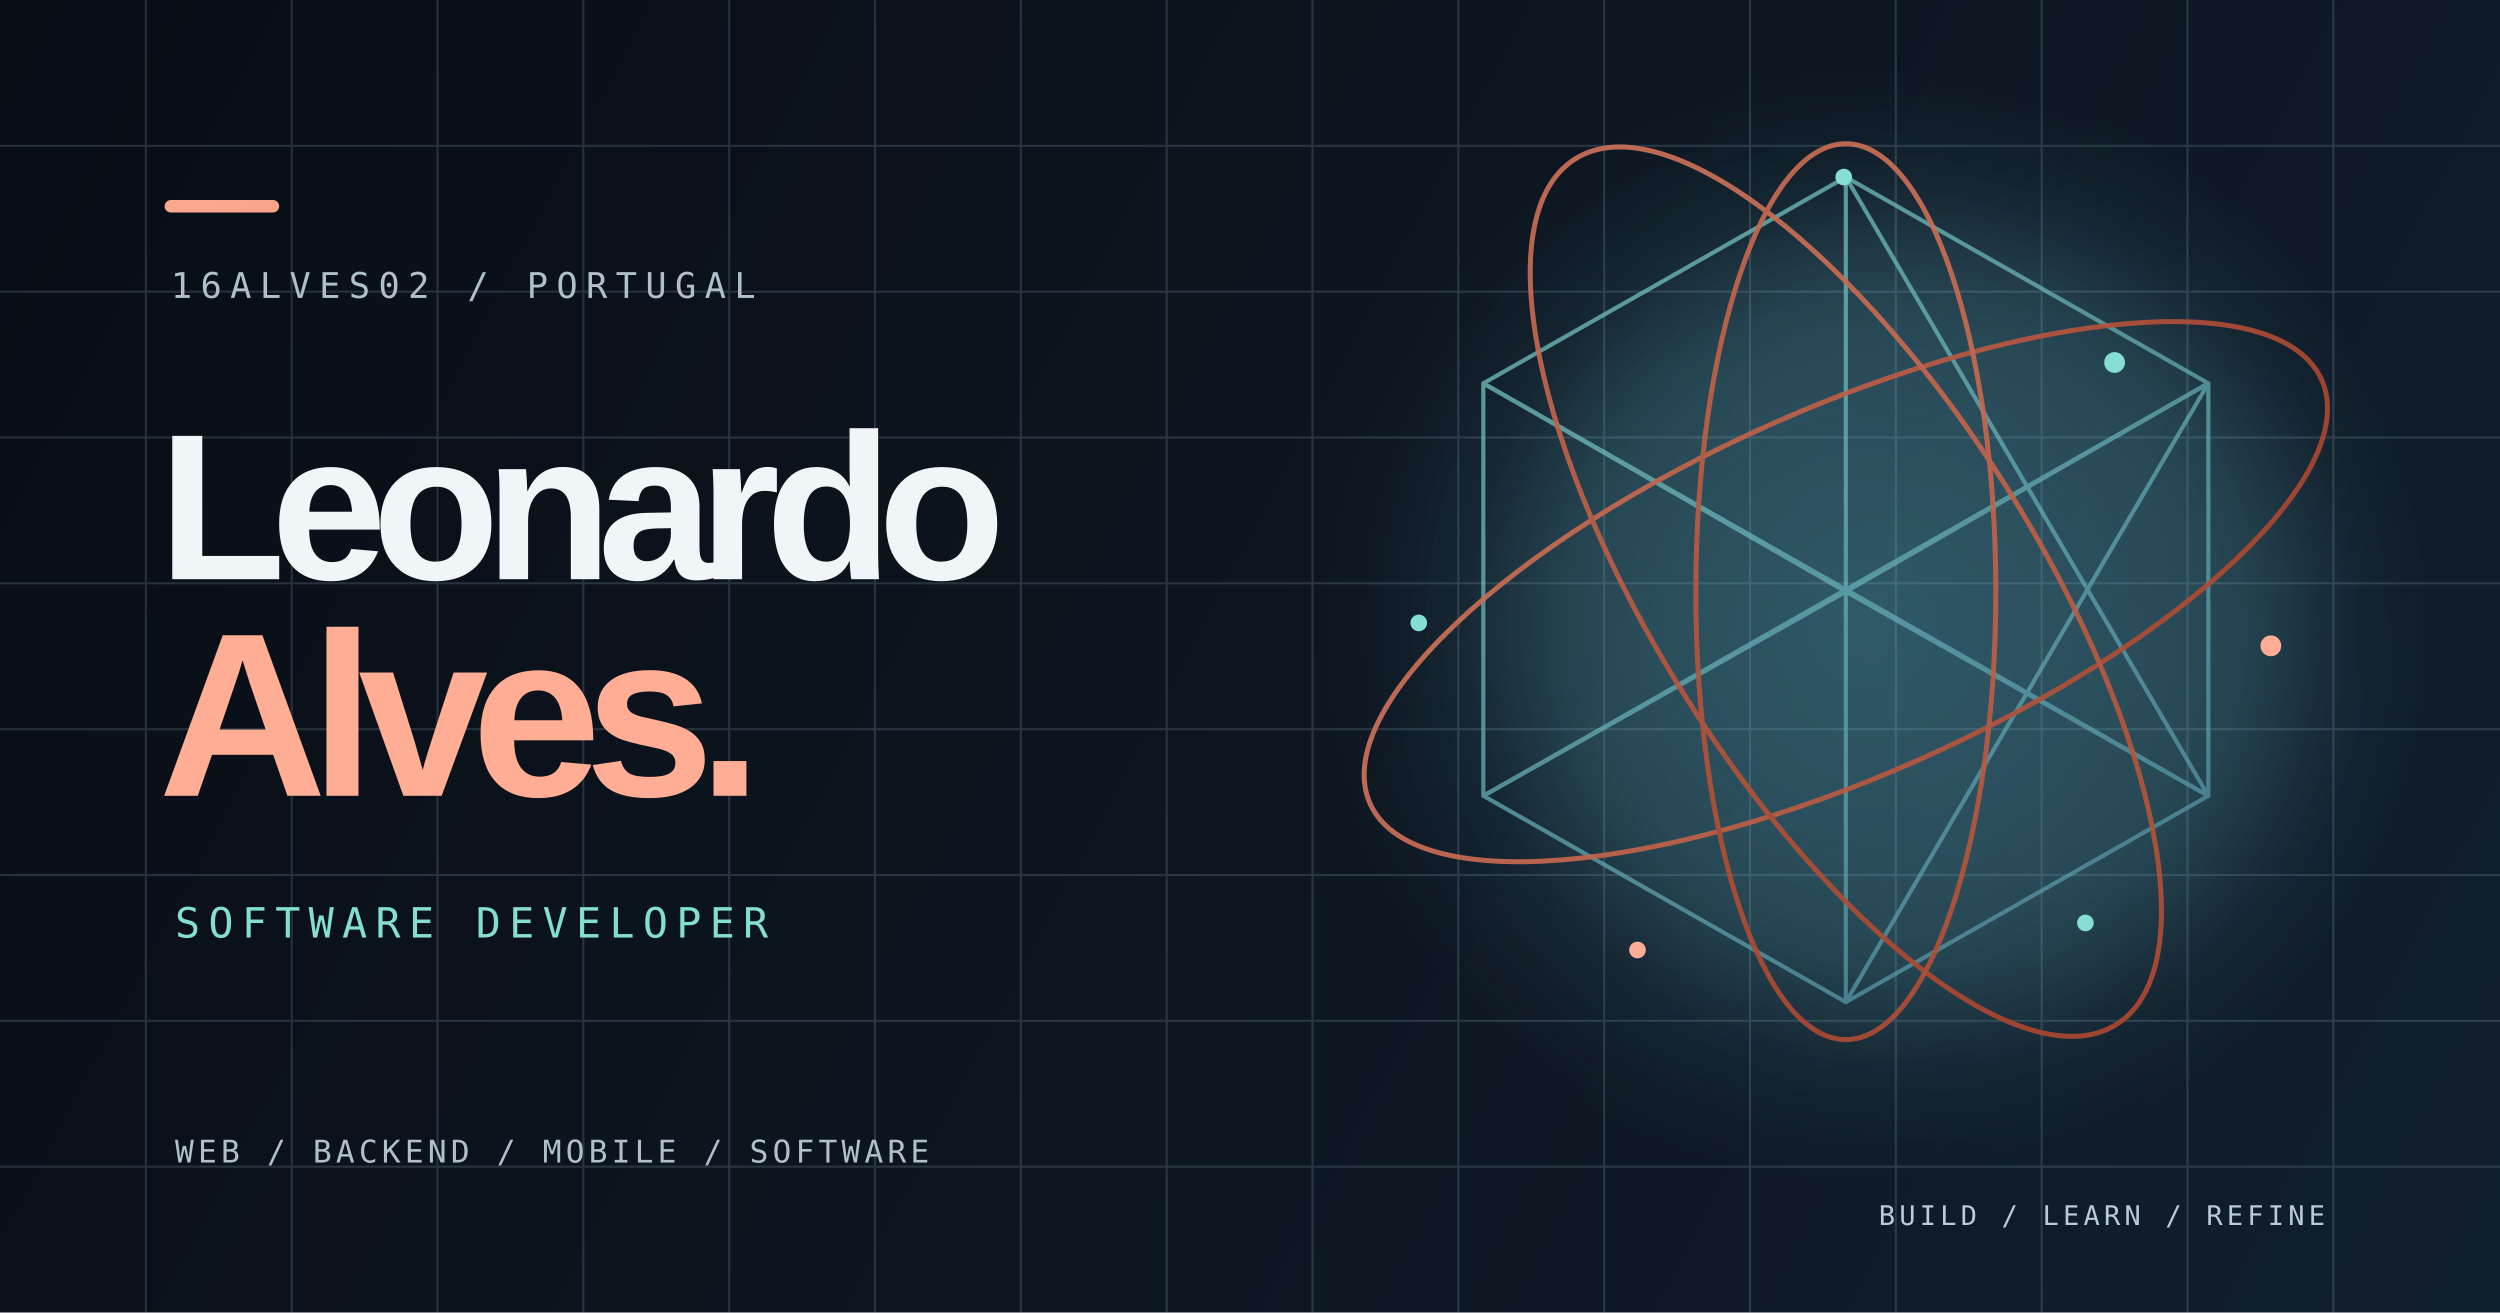
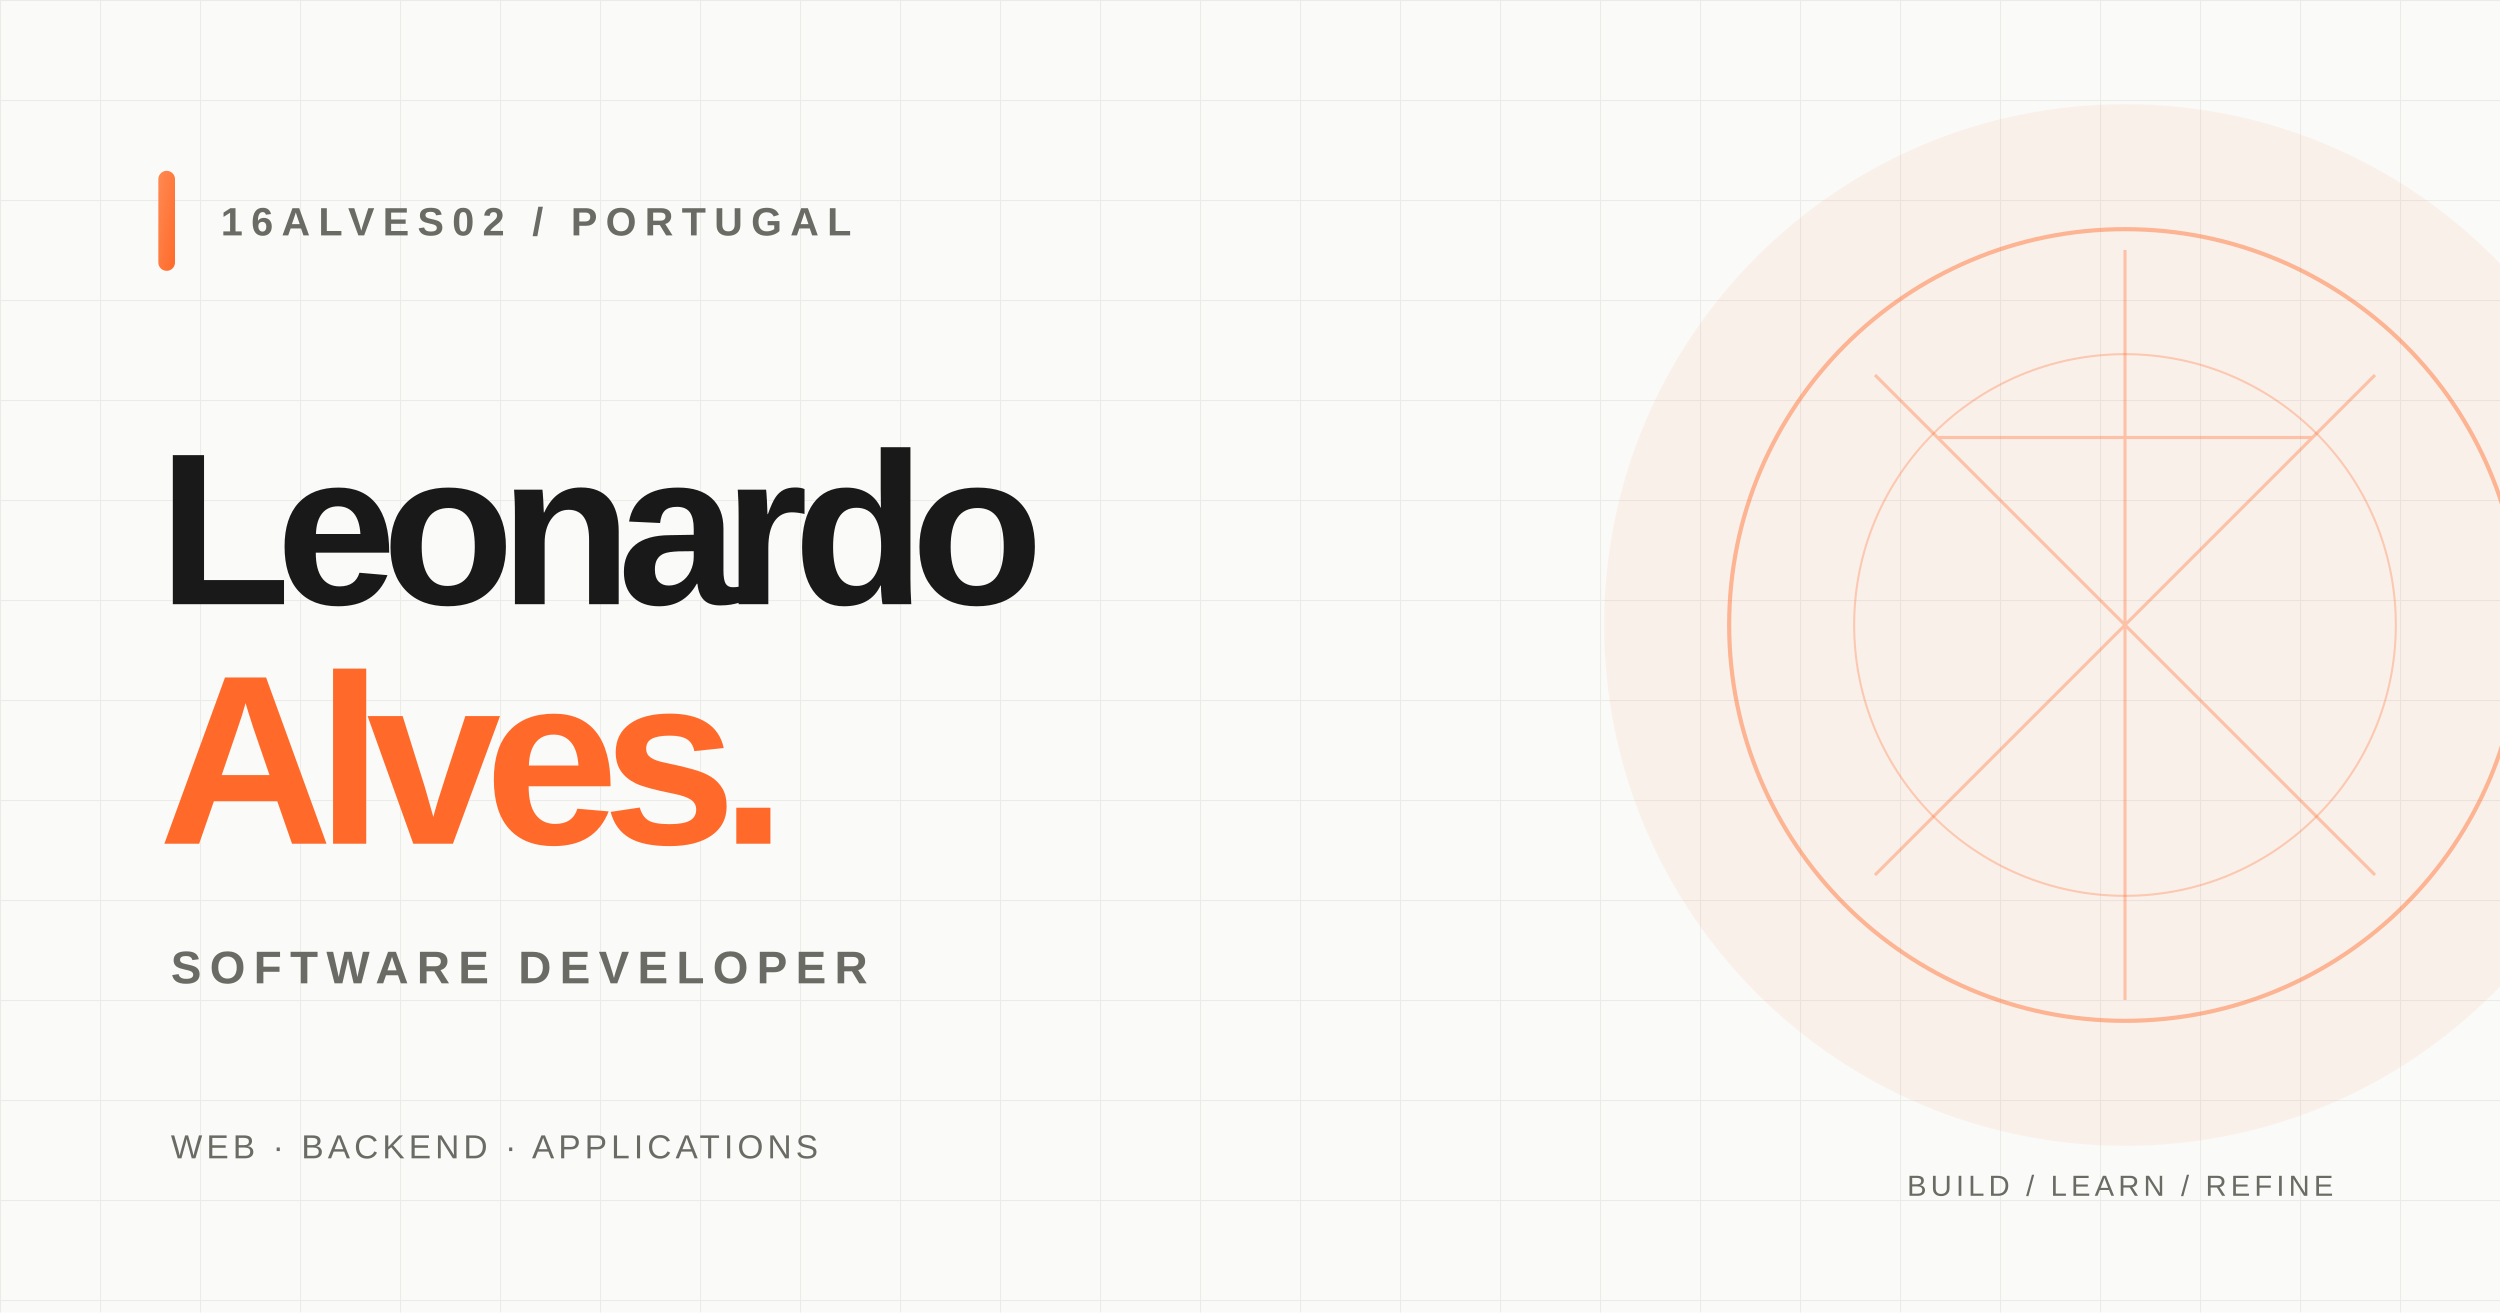
- <svg xmlns="http://www.w3.org/2000/svg" viewBox="0 0 1200 630" fill="none">
+ <svg xmlns="http://www.w3.org/2000/svg" viewBox="0 0 1200 630" role="img" aria-label="Leonardo Alves, Software Developer">
  <defs>
-     <linearGradient id="bg" x1="0" y1="0" x2="1200" y2="630" gradientUnits="userSpaceOnUse">
-       <stop stop-color="#080D14" />
-       <stop offset="1" stop-color="#111E2C" />
+     <pattern id="grid" width="48" height="48" patternUnits="userSpaceOnUse">
+       <path d="M48 0H0V48" fill="none" stroke="#deded8" stroke-width="1" />
+     </pattern>
+     <linearGradient id="accent" x1="0" y1="0" x2="1" y2="1">
+       <stop stop-color="#ff8a52" />
+       <stop offset="1" stop-color="#ff6a2a" />
    </linearGradient>
-     <linearGradient id="warm" x1="100" y1="0" x2="900" y2="600" gradientUnits="userSpaceOnUse">
-       <stop stop-color="#FFAD94" />
-       <stop offset="1" stop-color="#A94730" />
-     </linearGradient>
-     <linearGradient id="cool" x1="700" y1="30" x2="1100" y2="600" gradientUnits="userSpaceOnUse">
-       <stop stop-color="#85DED2" />
-       <stop offset="1" stop-color="#477F9C" />
-     </linearGradient>
-     <radialGradient id="glow" cx="0" cy="0" r="1" gradientTransform="matrix(270 0 0 270 900 300)" gradientUnits="userSpaceOnUse">
-       <stop stop-color="#4D9DB0" stop-opacity=".30" />
-       <stop offset="1" stop-color="#4D9DB0" stop-opacity="0" />
-     </radialGradient>
-     <filter id="soft" x="560" y="-30" width="680" height="690" color-interpolation-filters="sRGB" filterUnits="userSpaceOnUse">
-       <feGaussianBlur stdDeviation="28" />
-     </filter>
  </defs>
-   <rect width="1200" height="630" fill="url(#bg)" />
-   <rect width="1200" height="630" fill="url(#glow)" />
-   <g opacity=".18" stroke="#A9C8D8">
-     <path d="M0 70H1200M0 140H1200M0 210H1200M0 280H1200M0 350H1200M0 420H1200M0 490H1200M0 560H1200" />
-     <path d="M70 0V630M140 0V630M210 0V630M280 0V630M350 0V630M420 0V630M490 0V630M560 0V630M630 0V630M700 0V630M770 0V630M840 0V630M910 0V630M980 0V630M1050 0V630M1120 0V630" />
-   </g>
-   <g opacity=".25" filter="url(#soft)">
-     <circle cx="915" cy="300" r="190" fill="#5BA5B2" />
-   </g>
-   <g stroke="url(#cool)" stroke-width="2" opacity=".7">
-     <path d="M886 85 1060 184 1060 382 886 481 712 382 712 184 886 85Z" />
-     <path d="M886 85V284M1060 184 886 284 712 184M886 284 1060 382M886 284 886 481M886 284 712 382" />
-     <path d="M886 85 1060 382M1060 184 712 382M712 184 1060 382M886 481 1060 184" />
-   </g>
-   <g stroke="url(#warm)" stroke-width="2.4" opacity=".92">
-     <ellipse cx="886" cy="284" rx="250" ry="88" transform="rotate(-24 886 284)" />
-     <ellipse cx="886" cy="284" rx="245" ry="92" transform="rotate(58 886 284)" />
-     <ellipse cx="886" cy="284" rx="215" ry="72" transform="rotate(90 886 284)" />
-   </g>
-   <g fill="#85DED2">
-     <circle cx="1015" cy="174" r="5" />
-     <circle cx="681" cy="299" r="4" />
-     <circle cx="1001" cy="443" r="4" />
-     <circle cx="885" cy="85" r="4" />
-   </g>
-   <g fill="#FFAD94">
-     <circle cx="1090" cy="310" r="5" />
-     <circle cx="786" cy="456" r="4" />
-   </g>
-   <path d="M82 99H131" stroke="url(#warm)" stroke-width="6" stroke-linecap="round" />
-   <text x="82" y="143" fill="#AFC0CB" font-family="monospace" font-size="17" letter-spacing="4">16ALVES02 / PORTUGAL</text>
-   <text x="76" y="278" fill="#F0F5F7" font-family="Arial, Helvetica, sans-serif" font-size="100" font-weight="700" letter-spacing="-7">Leonardo</text>
-   <text x="76" y="382" fill="#FFAD94" font-family="Arial, Helvetica, sans-serif" font-size="112" font-weight="700" letter-spacing="-8">Alves.</text>
-   <text x="84" y="450" fill="#85DED2" font-family="monospace" font-size="20" letter-spacing="4">SOFTWARE DEVELOPER</text>
-   <text x="84" y="558" fill="#AFC0CB" font-family="monospace" font-size="15" letter-spacing="2">WEB / BACKEND / MOBILE / SOFTWARE</text>
-   <text x="1116" y="588" fill="#B9CBD5" font-family="monospace" font-size="13" text-anchor="end" letter-spacing="2">BUILD / LEARN / REFINE</text>
+   <rect width="1200" height="630" fill="#fafaf8" />
+   <rect width="1200" height="630" fill="url(#grid)" opacity=".55" />
+   <circle cx="1020" cy="300" r="250" fill="#ff6a2a" opacity=".07" />
+   <circle cx="1020" cy="300" r="190" fill="none" stroke="#ff6a2a" stroke-width="2" opacity=".45" />
+   <circle cx="1020" cy="300" r="130" fill="none" stroke="#ff6a2a" stroke-width="1" opacity=".3" />
+   <path d="M930 210h180M1020 120v360M900 180l240 240M1140 180 900 420" stroke="#ff6a2a" stroke-width="1.5" opacity=".35" />
+   <rect x="76" y="82" width="8" height="48" rx="4" fill="url(#accent)" />
+   <text x="106" y="113" font-family="Arial,Helvetica,sans-serif" font-size="19" font-weight="700" letter-spacing="4" fill="#6b6b65">16ALVES02 / PORTUGAL</text>
+   <text x="76" y="290" font-family="Arial,Helvetica,sans-serif" font-size="104" font-weight="700" letter-spacing="-7" fill="#191919">Leonardo</text>
+   <text x="76" y="405" font-family="Arial,Helvetica,sans-serif" font-size="116" font-weight="700" letter-spacing="-8" fill="#ff6a2a">Alves.</text>
+   <text x="82" y="472" font-family="Arial,Helvetica,sans-serif" font-size="22" font-weight="600" letter-spacing="4" fill="#6b6b65">SOFTWARE DEVELOPER</text>
+   <text x="82" y="556" font-family="Arial,Helvetica,sans-serif" font-size="16" letter-spacing="2" fill="#6b6b65">WEB · BACKEND · APPLICATIONS</text>
+   <text x="1120" y="574" text-anchor="end" font-family="Arial,Helvetica,sans-serif" font-size="14" letter-spacing="2" fill="#6b6b65">BUILD / LEARN / REFINE</text>
</svg>
